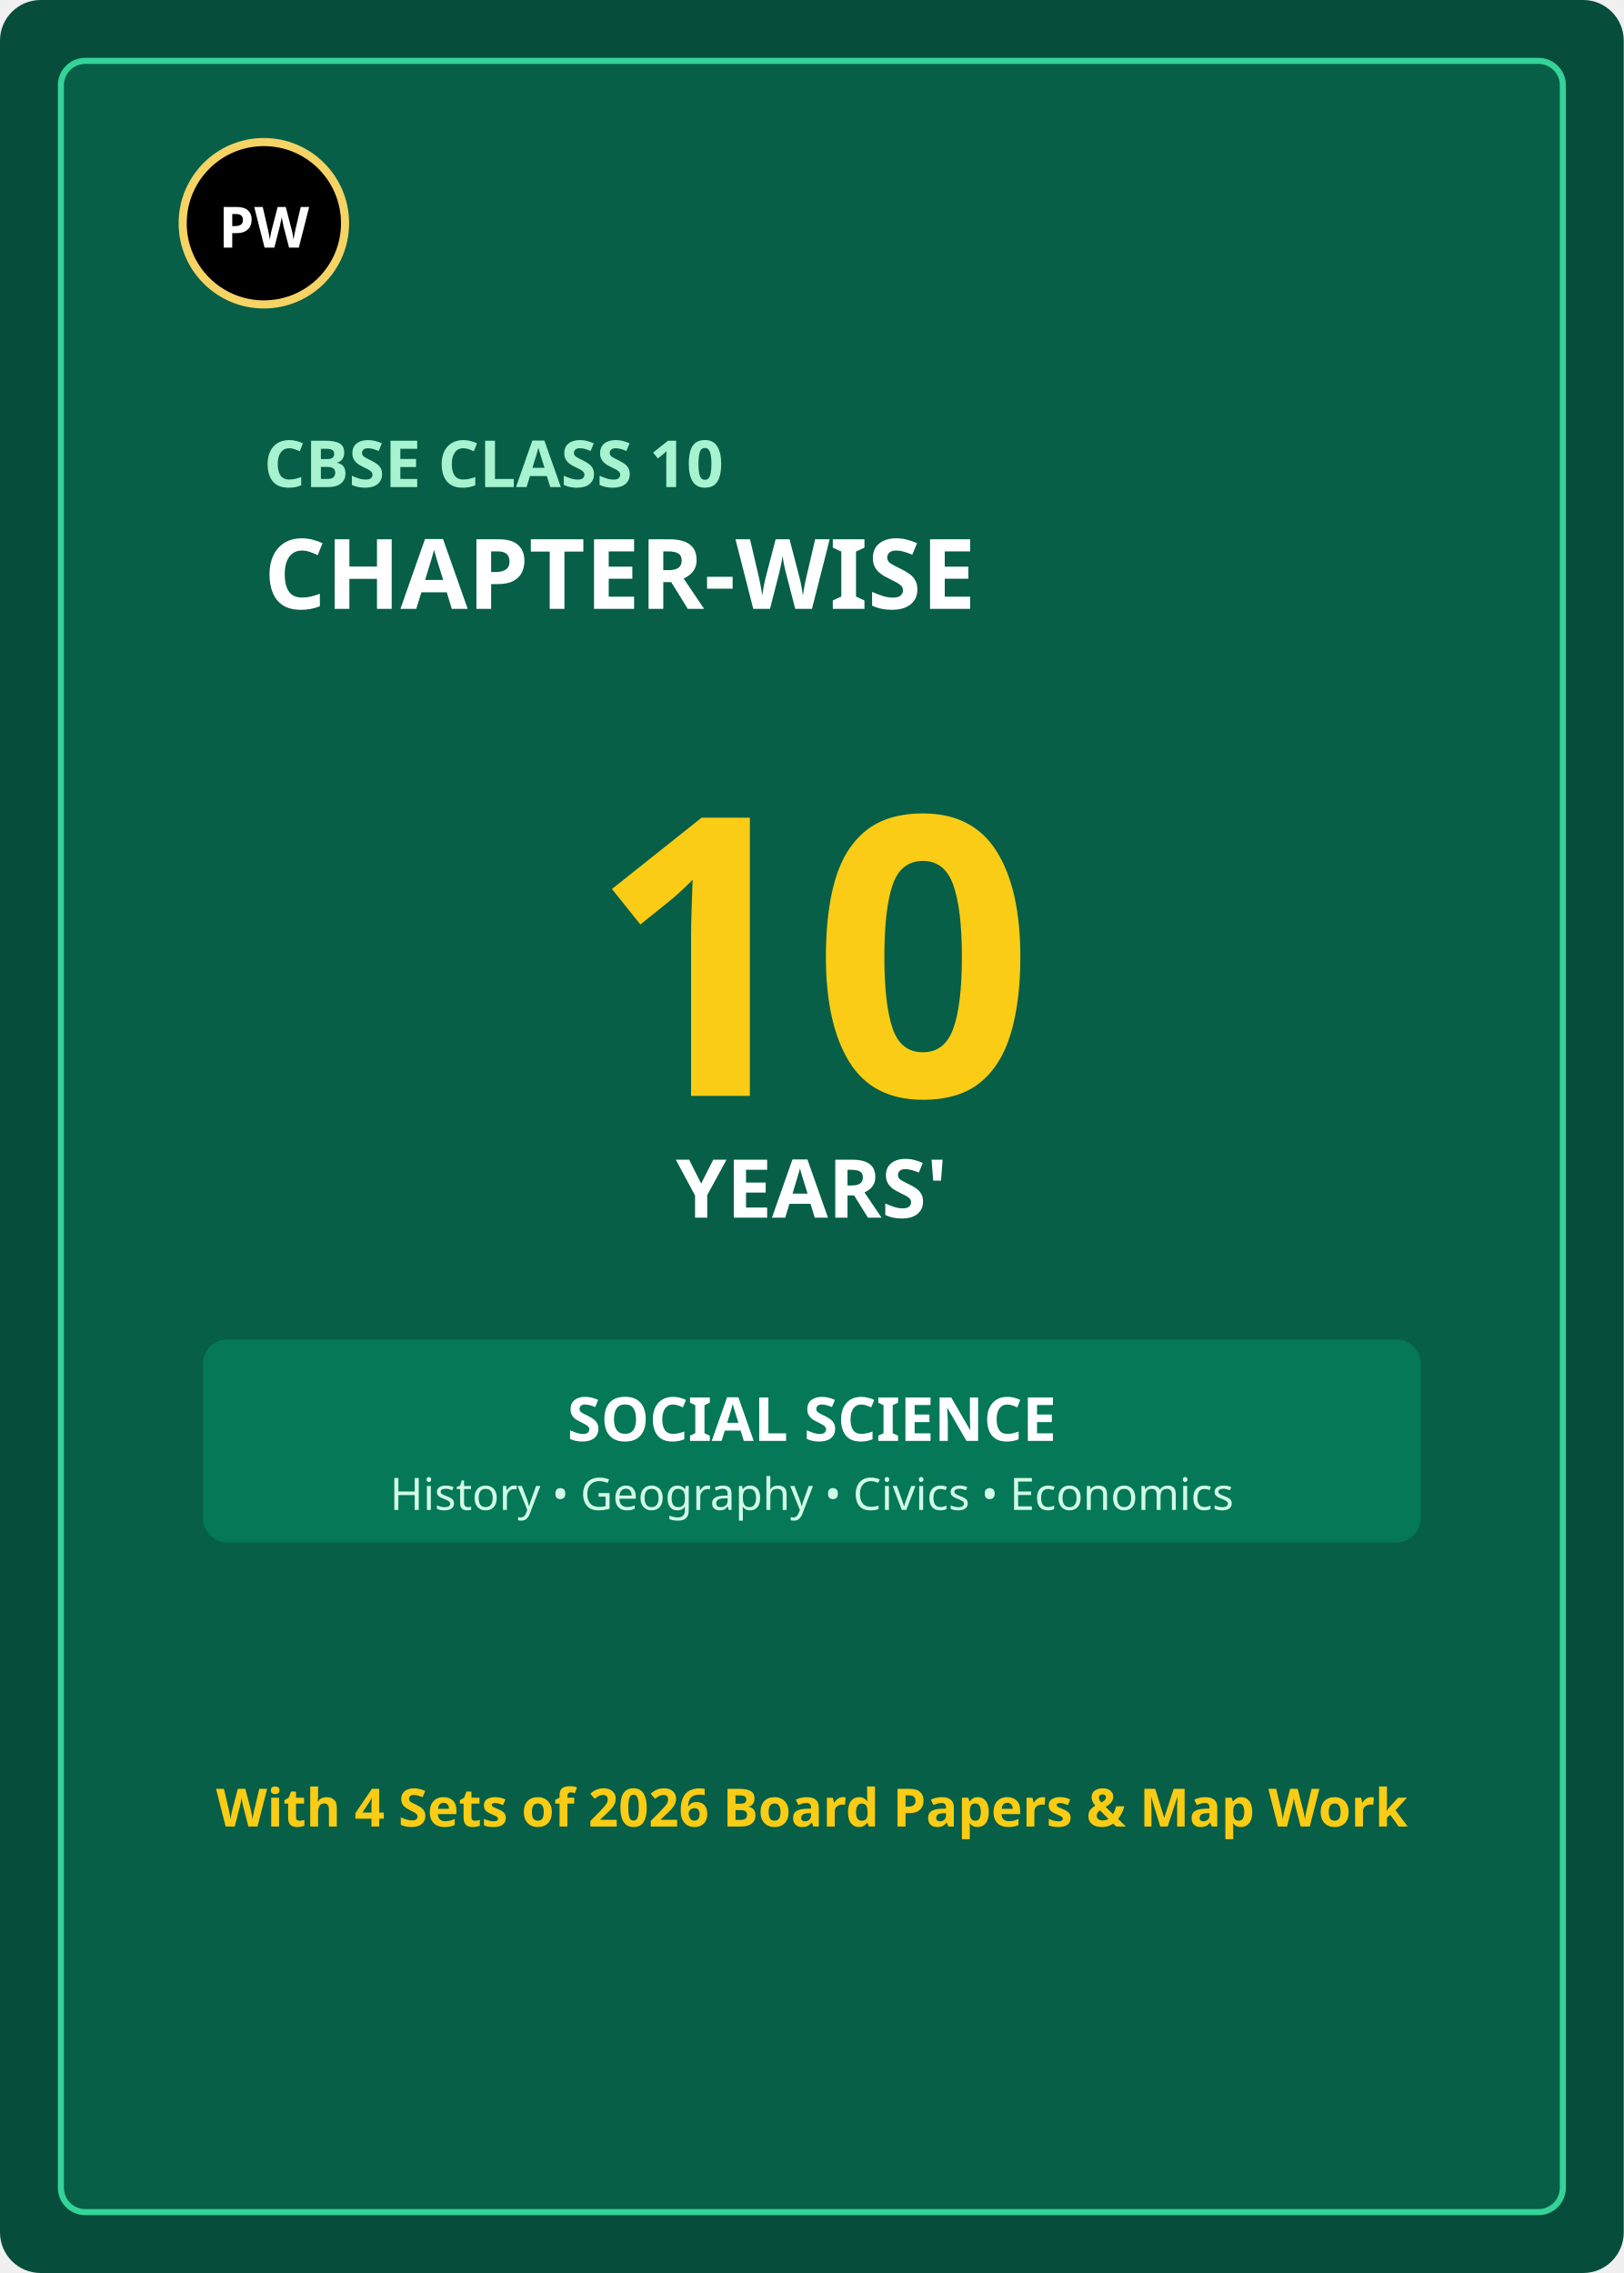
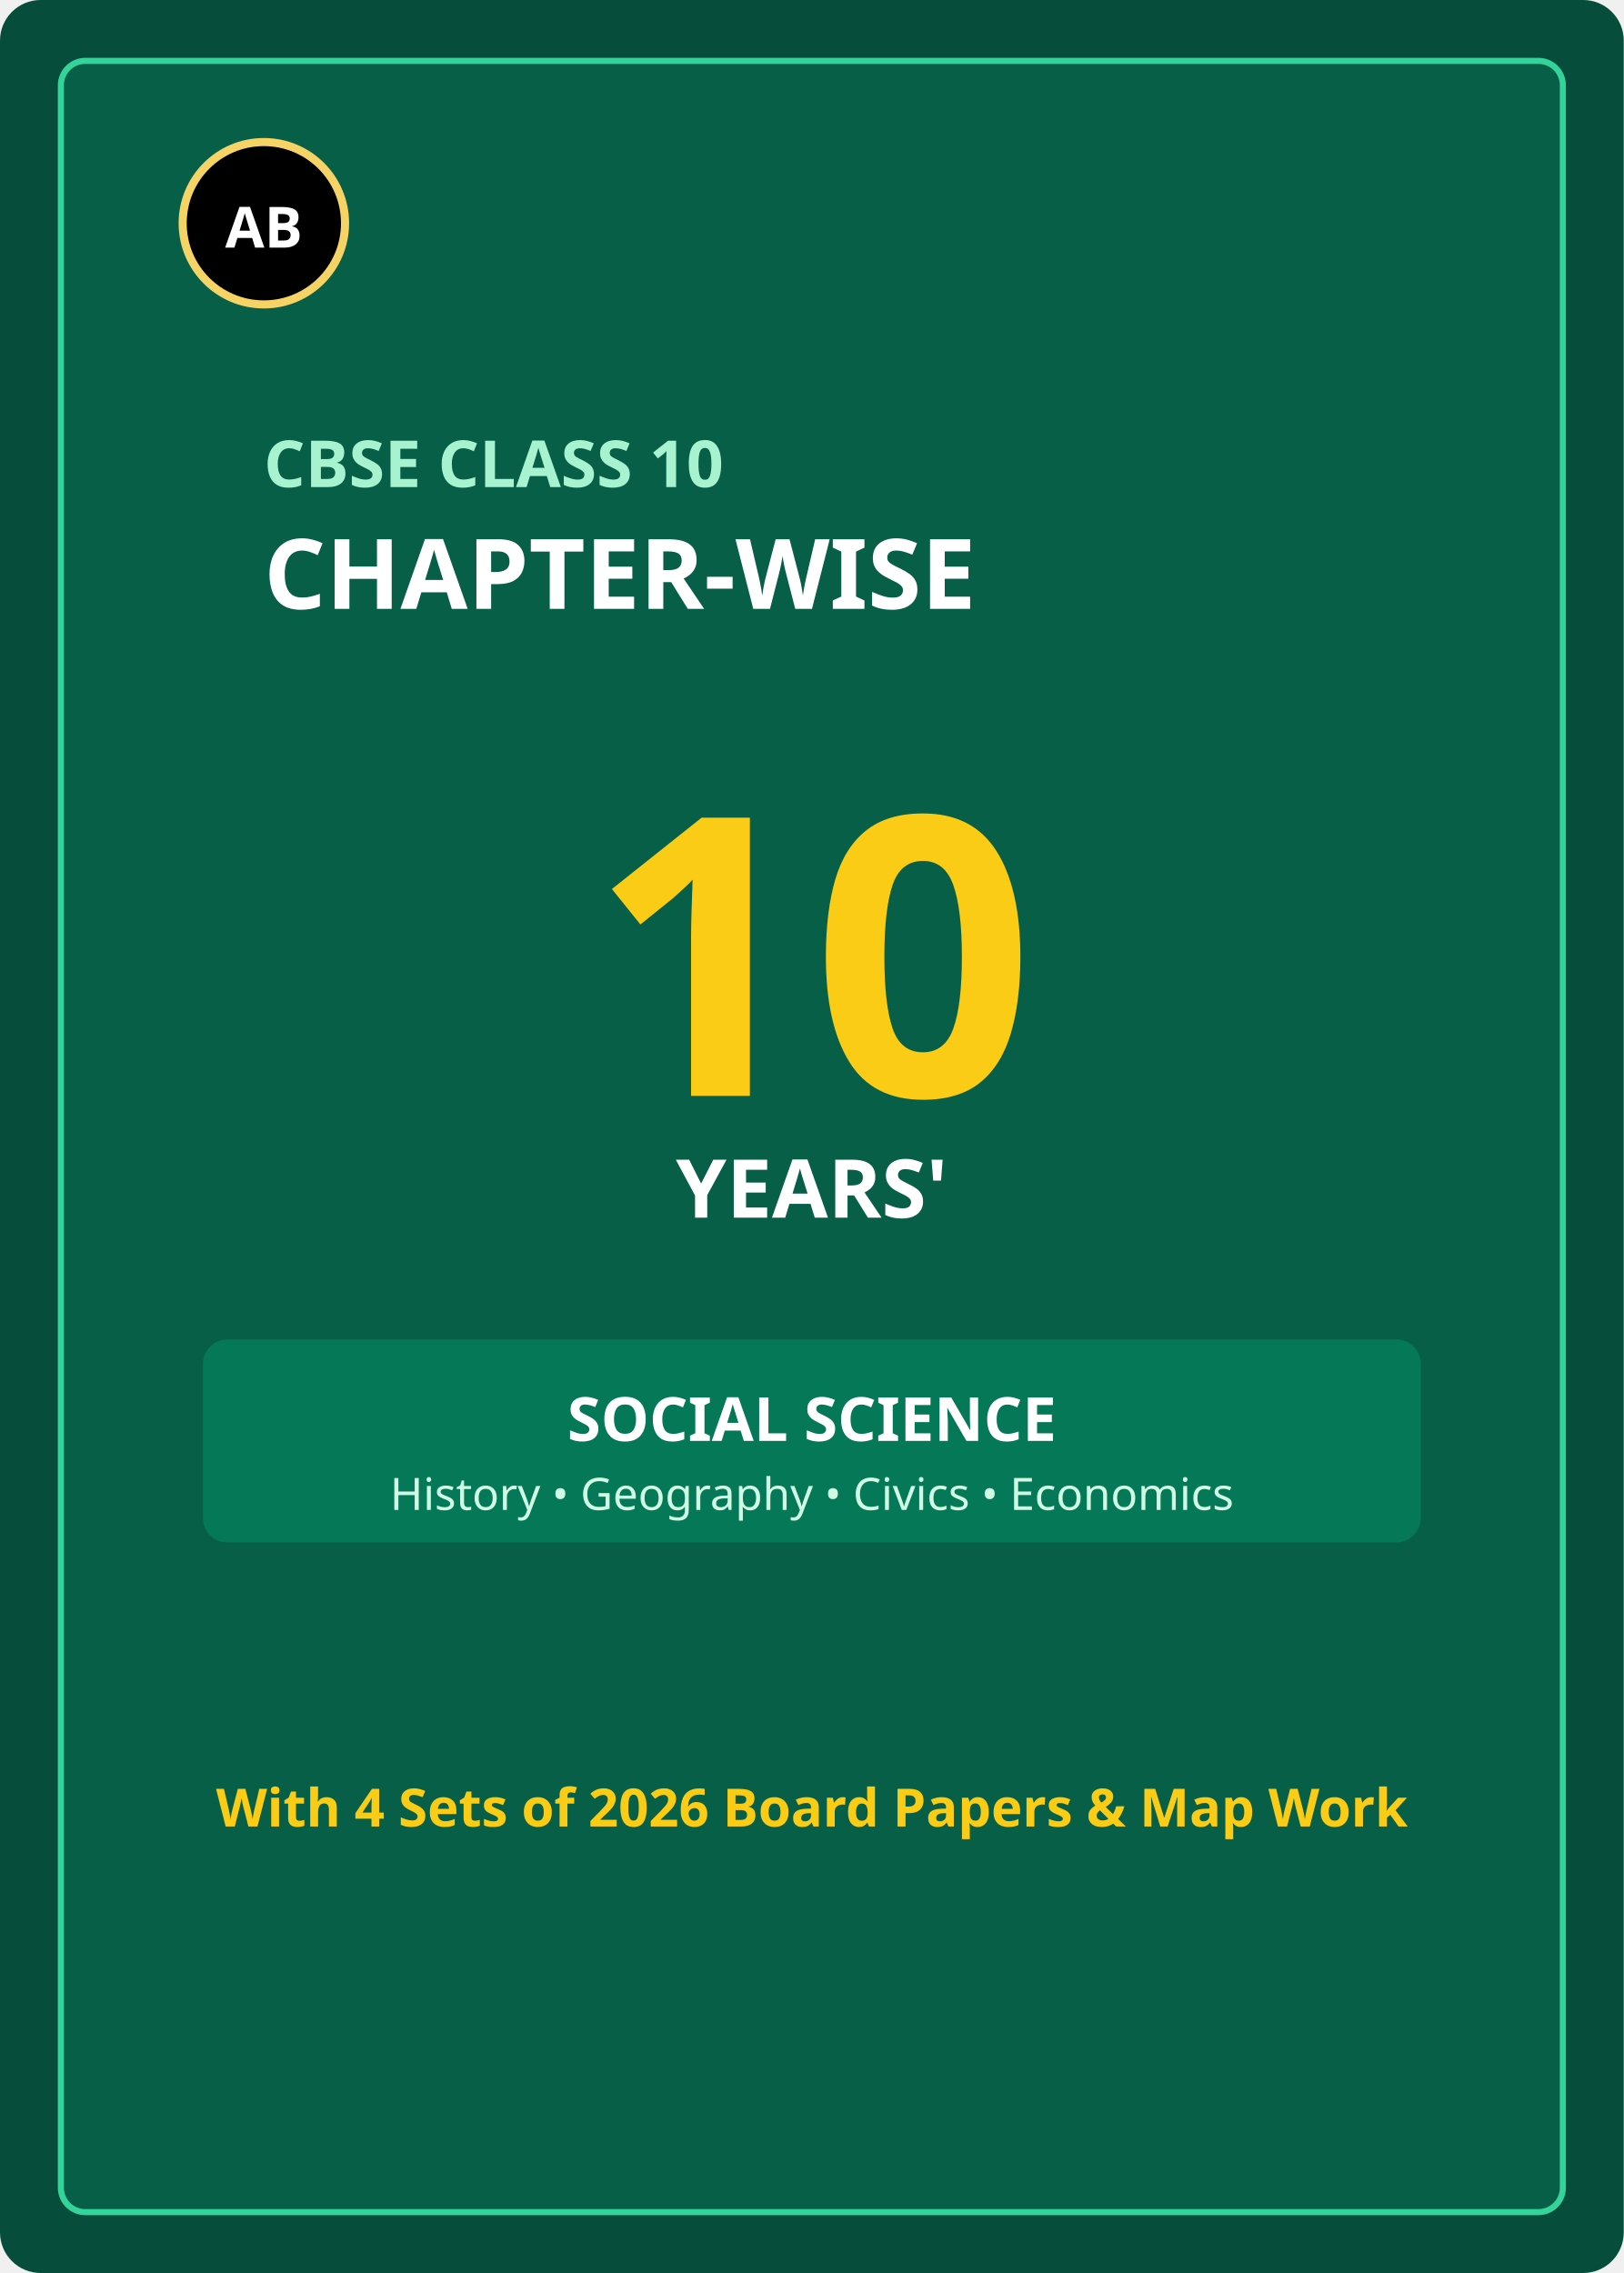
<svg xmlns="http://www.w3.org/2000/svg" viewBox="0 0 400 560" width="100%" height="100%">
  <rect width="400" height="560" rx="10" fill="#064e3b" />
  <rect x="15" y="15" width="370" height="530" rx="6" fill="#065f46" stroke="#34d399" stroke-width="1.5" />
  <circle cx="65" cy="55" r="20" fill="#000" stroke="#f6d365" stroke-width="2" />
-   <text x="65" y="61" fill="#fff" font-family="sans-serif" font-weight="900" font-size="14" text-anchor="middle">PW</text>
+   <text x="65" y="61" fill="#fff" font-family="sans-serif" font-weight="900" font-size="14" text-anchor="middle">AB</text>
  <text x="65" y="120" fill="#a7f3d0" font-family="sans-serif" font-weight="bold" font-size="16">CBSE CLASS 10</text>
  <text x="65" y="150" fill="#fff" font-family="sans-serif" font-weight="900" font-size="24">CHAPTER-WISE</text>
  <text x="200" y="270" fill="#facc15" font-family="sans-serif" font-weight="900" font-size="96" text-anchor="middle">10</text>
  <text x="200" y="300" fill="#fff" font-family="sans-serif" font-weight="800" font-size="20" text-anchor="middle">YEARS'</text>
  <rect x="50" y="330" width="300" height="50" rx="6" fill="#047857" />
  <text x="200" y="355" fill="#fff" font-family="sans-serif" font-weight="bold" font-size="15" text-anchor="middle">SOCIAL SCIENCE</text>
  <text x="200" y="372" fill="#d1fae5" font-family="sans-serif" font-size="11" text-anchor="middle">History • Geography • Civics • Economics</text>
  <text x="200" y="450" fill="#facc15" font-family="sans-serif" font-size="13" font-weight="bold" text-anchor="middle">With 4 Sets of 2026 Board Papers &amp; Map Work</text>
</svg>
